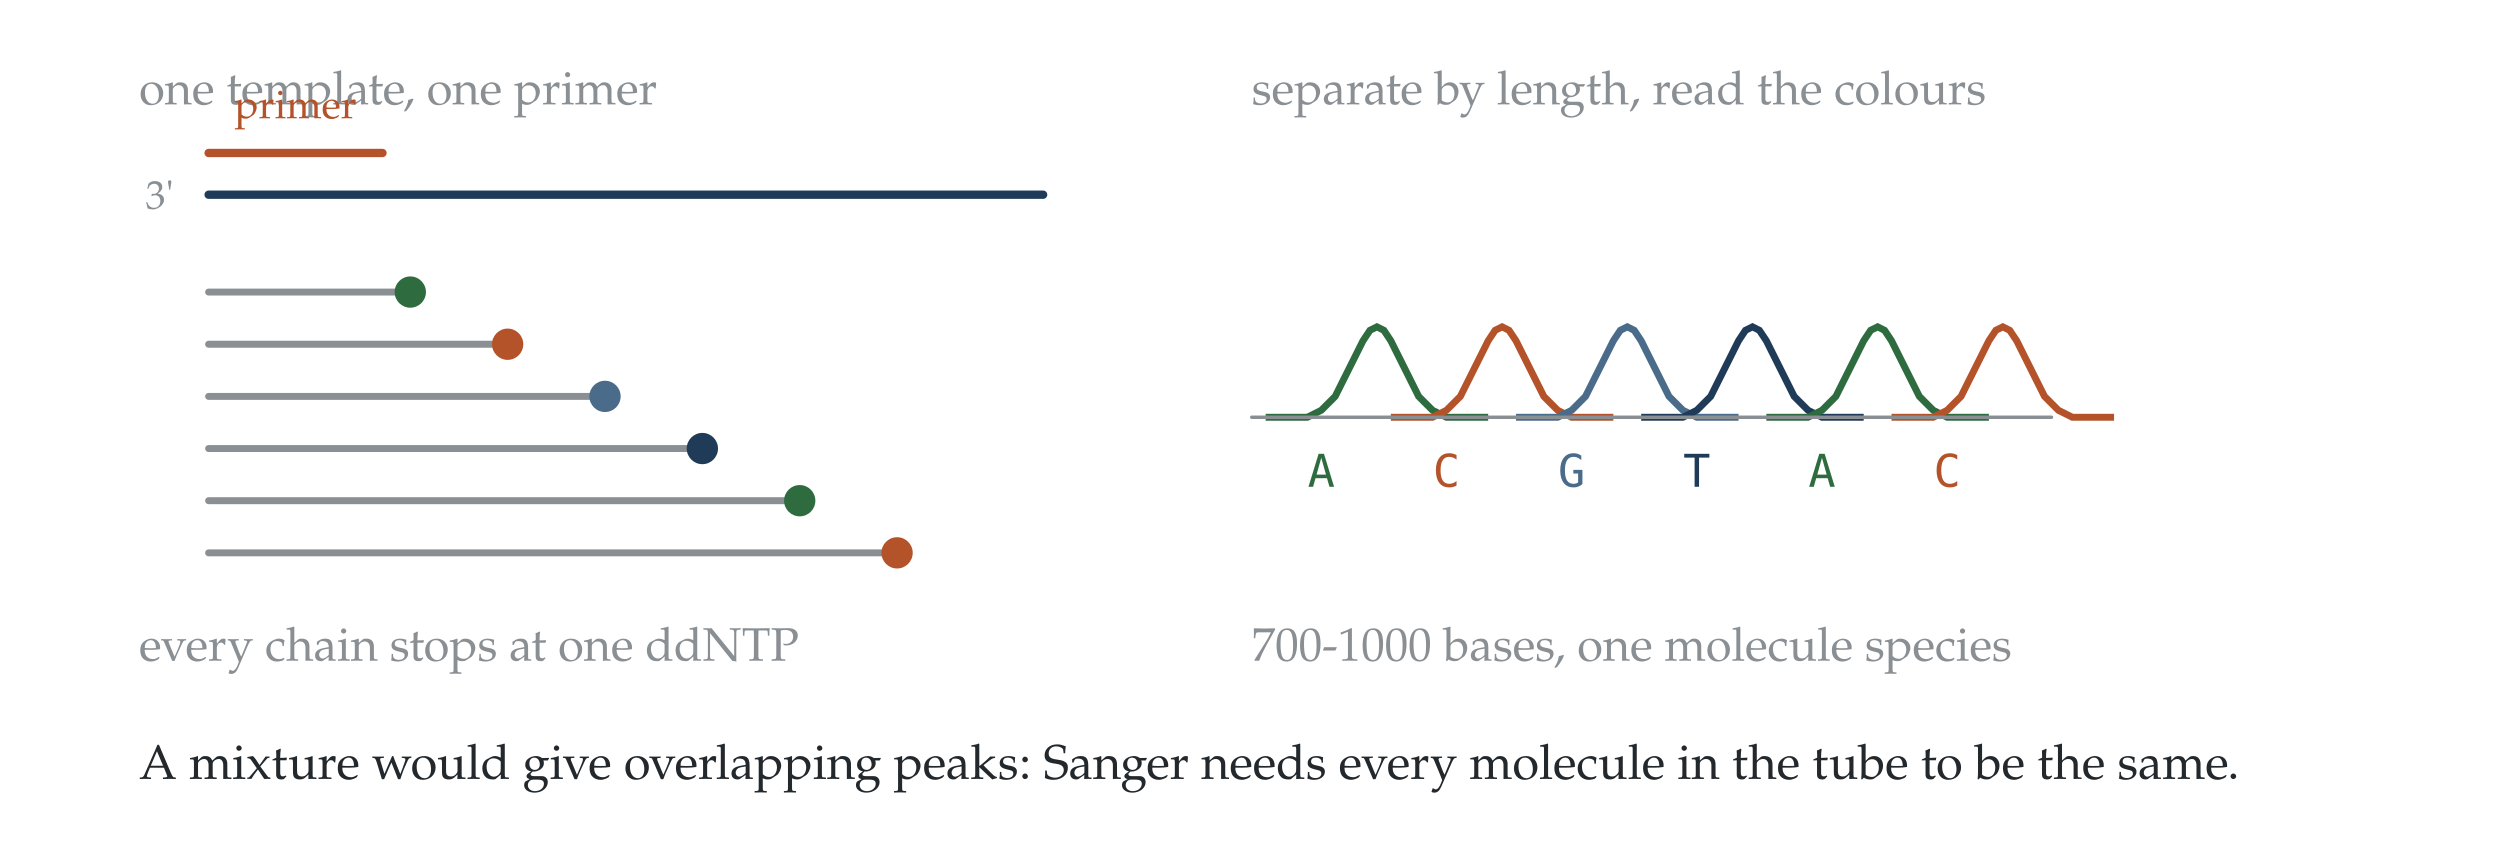
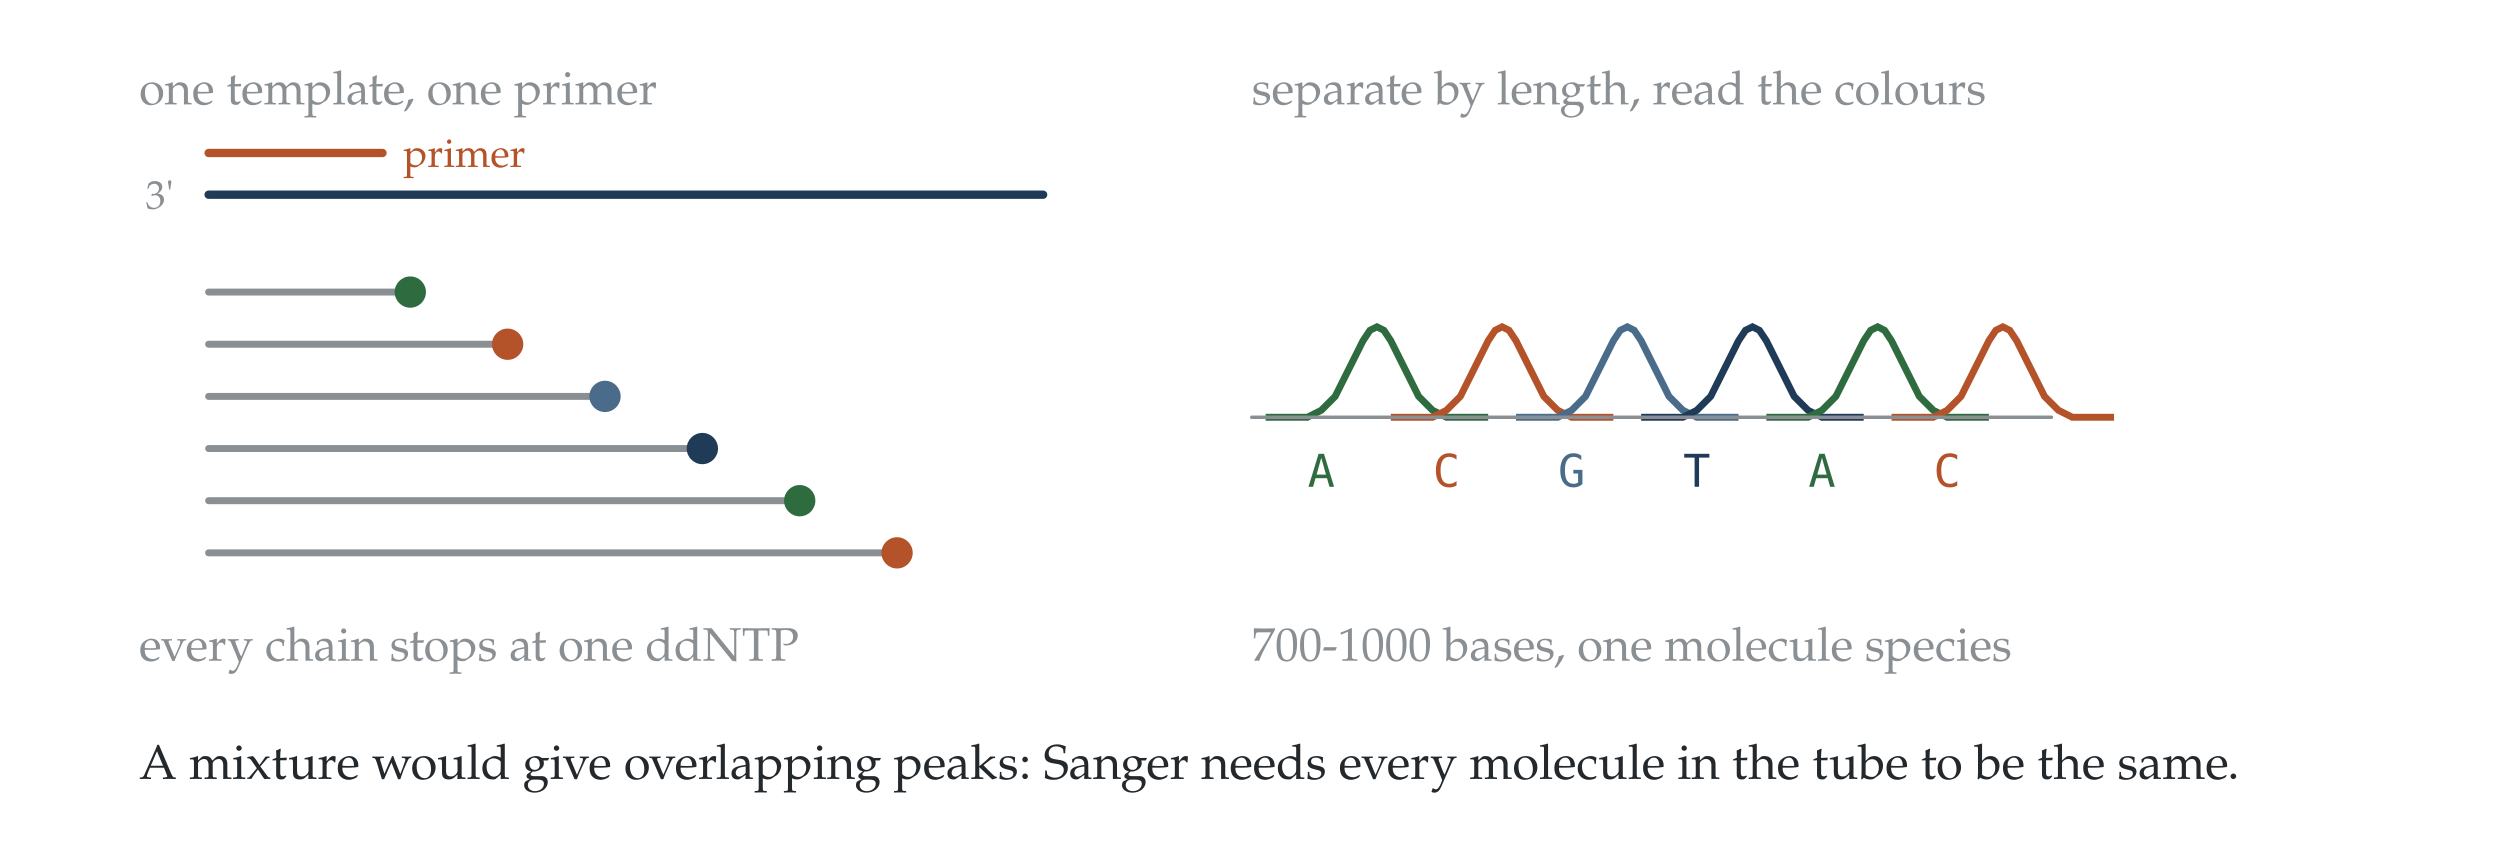
<svg xmlns="http://www.w3.org/2000/svg" viewBox="0 0 719 244" width="719" height="244" font-family="&quot;Palatino Linotype&quot;, &quot;Book Antiqua&quot;, Palatino, FreeSerif, serif" fill="#23282d">
  <rect width="660" height="244" fill="none" />
  <text x="40" y="30" font-size="13.5" fill="#8a8f94">one template, one primer</text>
  <line x1="60" y1="56" x2="300" y2="56" stroke="#1f3b57" stroke-width="2.4" stroke-linecap="round" />
  <text x="50" y="60" font-size="11.5" text-anchor="end" fill="#8a8f94">3'</text>
  <line x1="60" y1="44" x2="110" y2="44" stroke="#b4532a" stroke-width="2.4" stroke-linecap="round" />
-   <text x="85" y="34" font-size="11.5" text-anchor="middle" fill="#b4532a">primer</text>
+   <text x="116" y="48" font-size="11.5" fill="#b4532a">primer</text>
  <line x1="60" y1="84" x2="118" y2="84" stroke="#8a8f94" stroke-width="2" stroke-linecap="round" />
  <circle cx="118" cy="84" r="4.5" fill="#2e6b3f" />
  <line x1="60" y1="99" x2="146" y2="99" stroke="#8a8f94" stroke-width="2" stroke-linecap="round" />
  <circle cx="146" cy="99" r="4.5" fill="#b4532a" />
  <line x1="60" y1="114" x2="174" y2="114" stroke="#8a8f94" stroke-width="2" stroke-linecap="round" />
  <circle cx="174" cy="114" r="4.5" fill="#4a6b8a" />
  <line x1="60" y1="129" x2="202" y2="129" stroke="#8a8f94" stroke-width="2" stroke-linecap="round" />
  <circle cx="202" cy="129" r="4.5" fill="#1f3b57" />
  <line x1="60" y1="144" x2="230" y2="144" stroke="#8a8f94" stroke-width="2" stroke-linecap="round" />
  <circle cx="230" cy="144" r="4.5" fill="#2e6b3f" />
  <line x1="60" y1="159" x2="258" y2="159" stroke="#8a8f94" stroke-width="2" stroke-linecap="round" />
  <circle cx="258" cy="159" r="4.5" fill="#b4532a" />
  <text x="40" y="190" font-size="13.5" fill="#8a8f94">every chain stops at one ddNTP</text>
  <text x="360" y="30" font-size="13.5" fill="#8a8f94">separate by length, read the colours</text>
  <polyline points="364,120 366,120 368,120 370,120 372,120 374,120 376,120 378,119 380,118 382,116 384,114 386,110 388,106 390,102 392,98 394,95 396,94 398,95 400,98 402,102 404,106 406,110 408,114 410,116 412,118 414,119 416,120 418,120 420,120 422,120 424,120 426,120 428,120" fill="none" stroke="#2e6b3f" stroke-width="2" />
  <text x="380" y="140" font-size="13" text-anchor="middle" fill="#2e6b3f" font-family="ui-monospace, &quot;DejaVu Sans Mono&quot;, &quot;Courier New&quot;, monospace">A</text>
  <polyline points="400,120 402,120 404,120 406,120 408,120 410,120 412,120 414,119 416,118 418,116 420,114 422,110 424,106 426,102 428,98 430,95 432,94 434,95 436,98 438,102 440,106 442,110 444,114 446,116 448,118 450,119 452,120 454,120 456,120 458,120 460,120 462,120 464,120" fill="none" stroke="#b4532a" stroke-width="2" />
  <text x="416" y="140" font-size="13" text-anchor="middle" fill="#b4532a" font-family="ui-monospace, &quot;DejaVu Sans Mono&quot;, &quot;Courier New&quot;, monospace">C</text>
  <polyline points="436,120 438,120 440,120 442,120 444,120 446,120 448,120 450,119 452,118 454,116 456,114 458,110 460,106 462,102 464,98 466,95 468,94 470,95 472,98 474,102 476,106 478,110 480,114 482,116 484,118 486,119 488,120 490,120 492,120 494,120 496,120 498,120 500,120" fill="none" stroke="#4a6b8a" stroke-width="2" />
  <text x="452" y="140" font-size="13" text-anchor="middle" fill="#4a6b8a" font-family="ui-monospace, &quot;DejaVu Sans Mono&quot;, &quot;Courier New&quot;, monospace">G</text>
  <polyline points="472,120 474,120 476,120 478,120 480,120 482,120 484,120 486,119 488,118 490,116 492,114 494,110 496,106 498,102 500,98 502,95 504,94 506,95 508,98 510,102 512,106 514,110 516,114 518,116 520,118 522,119 524,120 526,120 528,120 530,120 532,120 534,120 536,120" fill="none" stroke="#1f3b57" stroke-width="2" />
  <text x="488" y="140" font-size="13" text-anchor="middle" fill="#1f3b57" font-family="ui-monospace, &quot;DejaVu Sans Mono&quot;, &quot;Courier New&quot;, monospace">T</text>
  <polyline points="508,120 510,120 512,120 514,120 516,120 518,120 520,120 522,119 524,118 526,116 528,114 530,110 532,106 534,102 536,98 538,95 540,94 542,95 544,98 546,102 548,106 550,110 552,114 554,116 556,118 558,119 560,120 562,120 564,120 566,120 568,120 570,120 572,120" fill="none" stroke="#2e6b3f" stroke-width="2" />
  <text x="524" y="140" font-size="13" text-anchor="middle" fill="#2e6b3f" font-family="ui-monospace, &quot;DejaVu Sans Mono&quot;, &quot;Courier New&quot;, monospace">A</text>
  <polyline points="544,120 546,120 548,120 550,120 552,120 554,120 556,120 558,119 560,118 562,116 564,114 566,110 568,106 570,102 572,98 574,95 576,94 578,95 580,98 582,102 584,106 586,110 588,114 590,116 592,118 594,119 596,120 598,120 600,120 602,120 604,120 606,120 608,120" fill="none" stroke="#b4532a" stroke-width="2" />
  <text x="560" y="140" font-size="13" text-anchor="middle" fill="#b4532a" font-family="ui-monospace, &quot;DejaVu Sans Mono&quot;, &quot;Courier New&quot;, monospace">C</text>
  <line x1="360" y1="120" x2="590" y2="120" stroke="#8a8f94" stroke-width="1" stroke-linecap="round" />
  <text x="360" y="190" font-size="13.5" fill="#8a8f94">700-1000 bases, one molecule species</text>
  <text x="40" y="224" font-size="14" fill="#23282d">A mixture would give overlapping peaks: Sanger needs every molecule in the tube to be the same.</text>
</svg>
